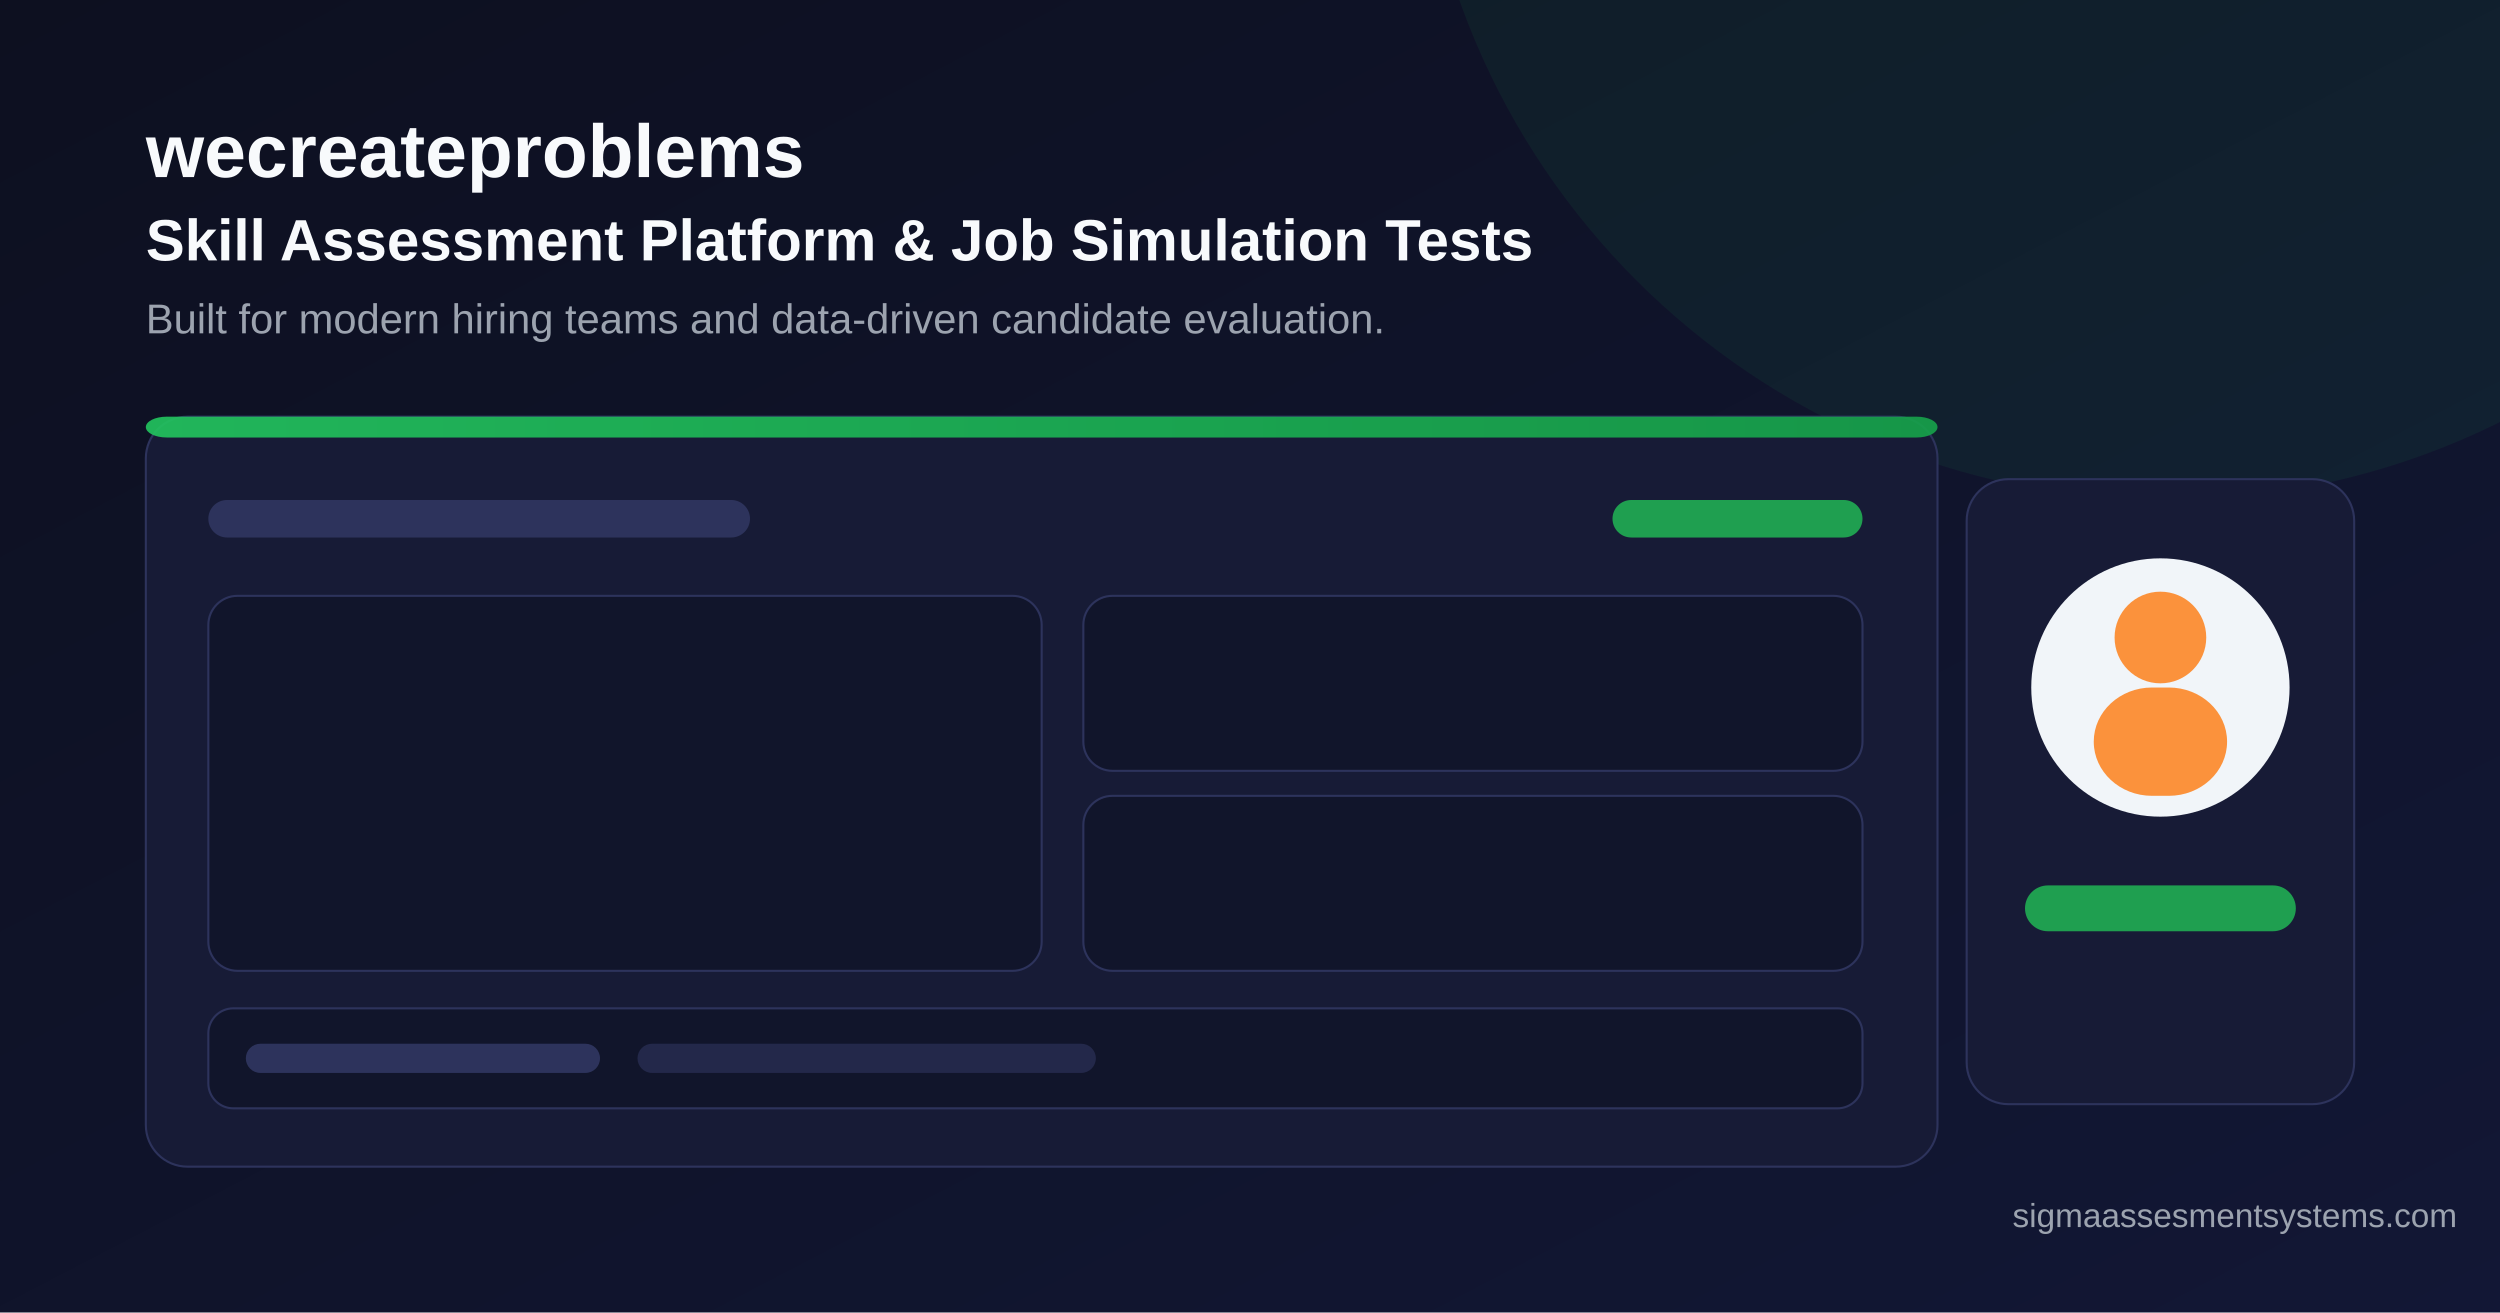
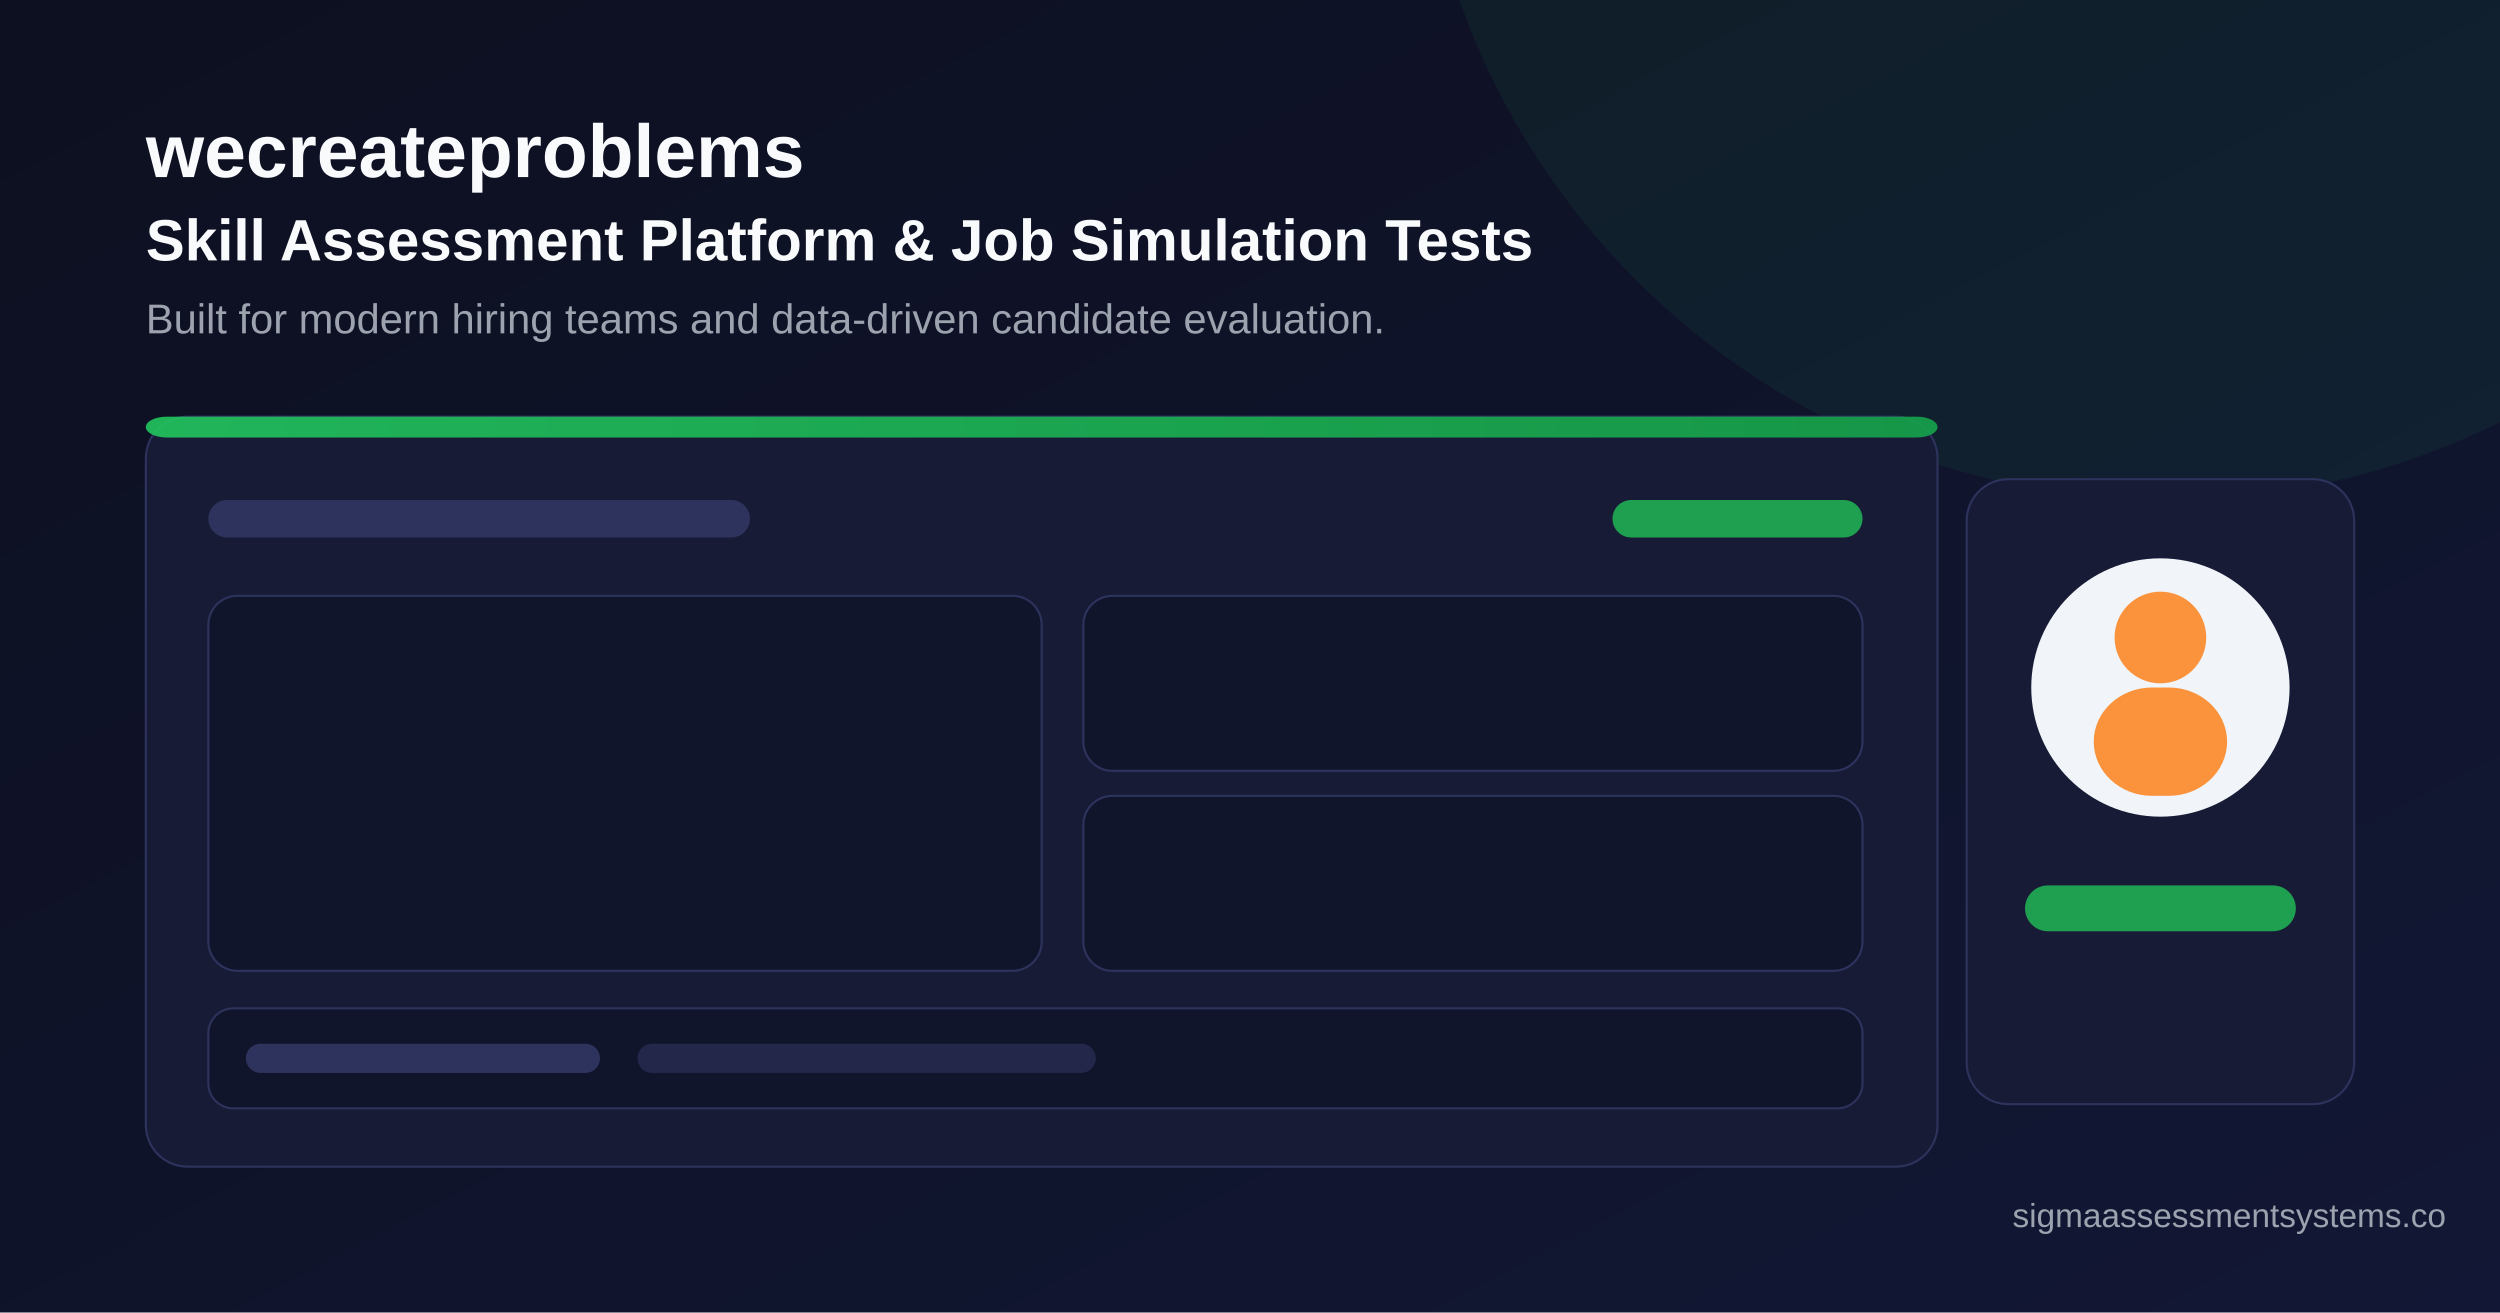
<svg xmlns="http://www.w3.org/2000/svg" width="1200" height="630" viewBox="0 0 1200 630" role="img" aria-label="wecreateproblems dashboard preview">
  <defs>
    <linearGradient id="bg" x1="0" y1="0" x2="1" y2="1">
      <stop offset="0%" stop-color="#0d1020" />
      <stop offset="100%" stop-color="#121735" />
    </linearGradient>
    <linearGradient id="accent" x1="0" y1="0" x2="1" y2="0">
      <stop offset="0%" stop-color="#22c55e" />
      <stop offset="100%" stop-color="#16a34a" />
    </linearGradient>
  </defs>
  <rect width="1200" height="630" fill="url(#bg)" />
  <circle cx="1040" cy="-120" r="360" fill="#22c55e" opacity="0.07" />
  <text x="70" y="85" font-family="DM Sans, Segoe UI, Arial, sans-serif" font-size="36" font-weight="700" fill="#f8fafc">wecreateproblems</text>
  <text x="70" y="125" font-family="DM Sans, Segoe UI, Arial, sans-serif" font-size="28" font-weight="700" fill="#f8fafc">Skill Assessment Platform &amp; Job Simulation Tests</text>
  <text x="70" y="160" font-family="DM Sans, Segoe UI, Arial, sans-serif" font-size="20" fill="#9ca3af">Built for modern hiring teams and data-driven candidate evaluation.</text>
  <rect x="70" y="200" width="860" height="360" rx="20" fill="#171b36" stroke="#2d335c" />
  <rect x="70" y="200" width="860" height="10" rx="10" fill="url(#accent)" opacity="0.9" />
  <rect x="100" y="240" width="260" height="18" rx="9" fill="#2d335c" />
  <rect x="774" y="240" width="120" height="18" rx="9" fill="#1f9f50" />
  <rect x="100" y="286" width="400" height="180" rx="14" fill="#11152b" stroke="#2d335c" />
  <rect x="520" y="286" width="374" height="84" rx="14" fill="#11152b" stroke="#2d335c" />
  <rect x="520" y="382" width="374" height="84" rx="14" fill="#11152b" stroke="#2d335c" />
  <rect x="100" y="484" width="794" height="48" rx="12" fill="#11152b" stroke="#2d335c" />
  <rect x="118" y="501" width="170" height="14" rx="7" fill="#2d335c" />
  <rect x="306" y="501" width="220" height="14" rx="7" fill="#23284a" />
  <rect x="944" y="230" width="186" height="300" rx="20" fill="#171b36" stroke="#2d335c" />
  <circle cx="1037" cy="330" r="62" fill="#f1f5f9" />
  <circle cx="1037" cy="306" r="22" fill="#fb923c" />
  <rect x="1005" y="330" width="64" height="52" rx="28" fill="#fb923c" />
  <rect x="972" y="425" width="130" height="22" rx="11" fill="#1f9f50" />
-   <text x="966" y="589" font-family="DM Sans, Segoe UI, Arial, sans-serif" font-size="16" fill="#9ca3af">sigmaassesmentsystems.com</text>
+   <text x="966" y="589" font-family="DM Sans, Segoe UI, Arial, sans-serif" font-size="16" fill="#9ca3af">sigmaassessmentsystems.co</text>
</svg>
